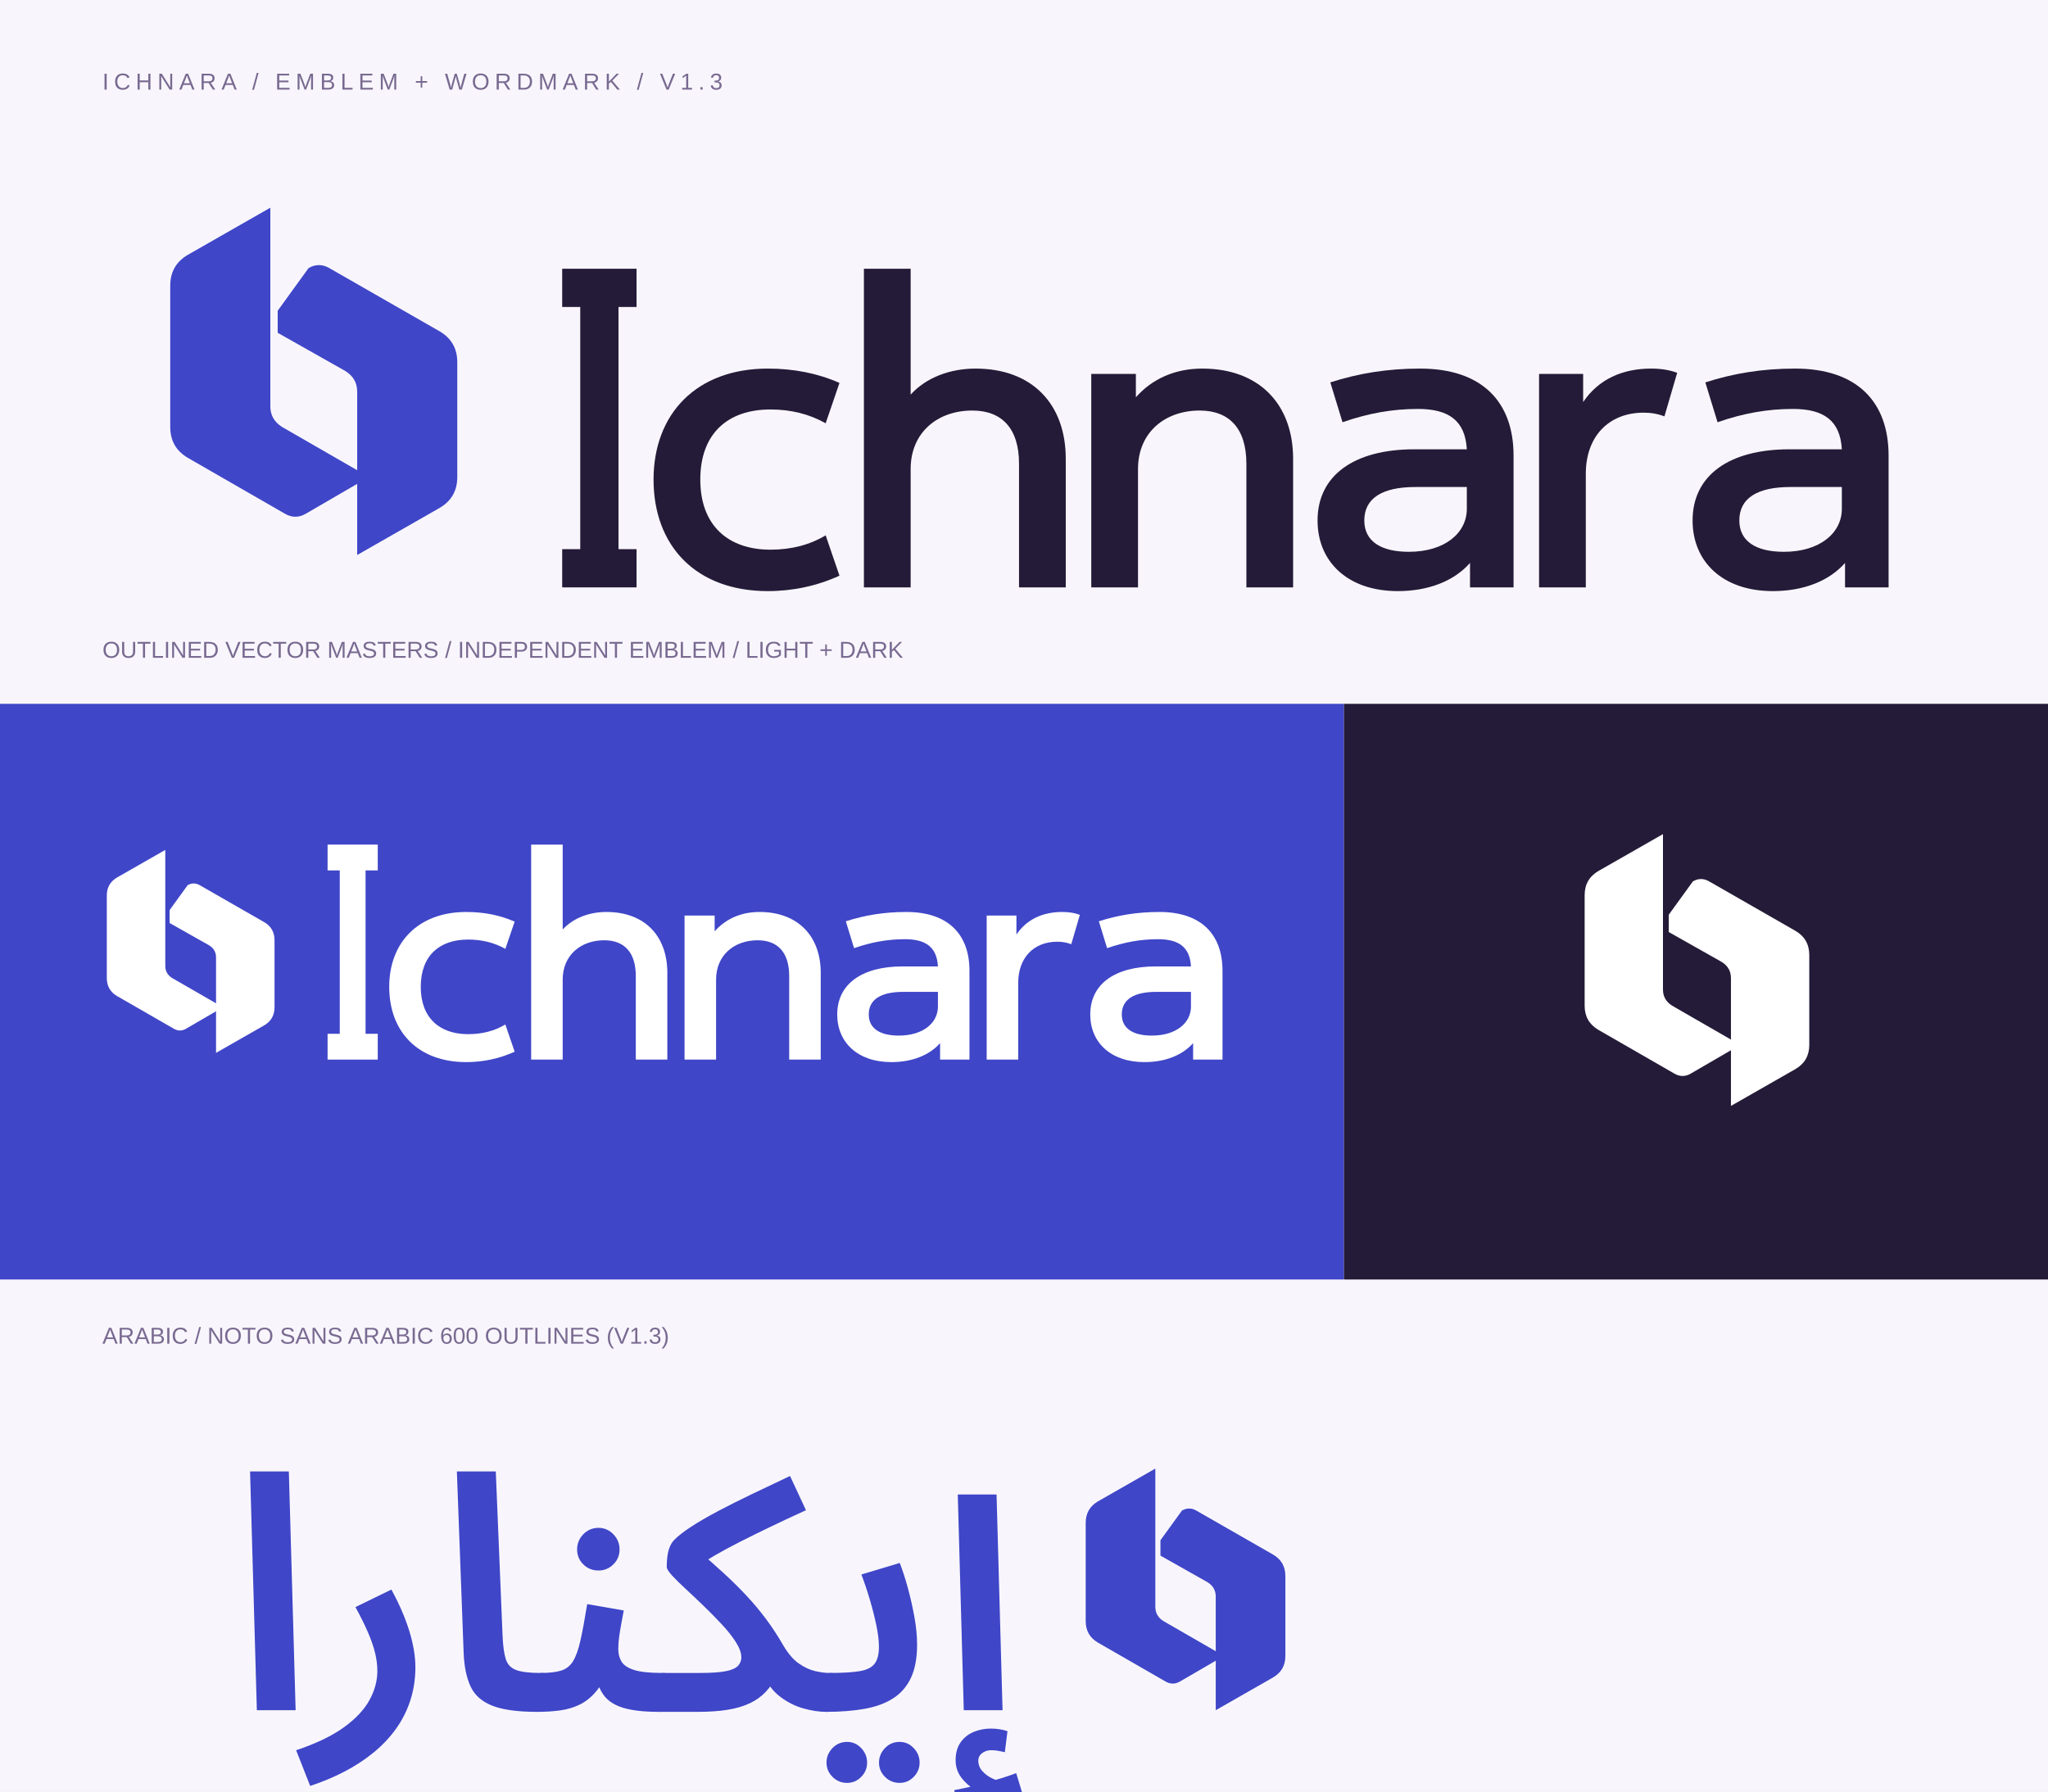
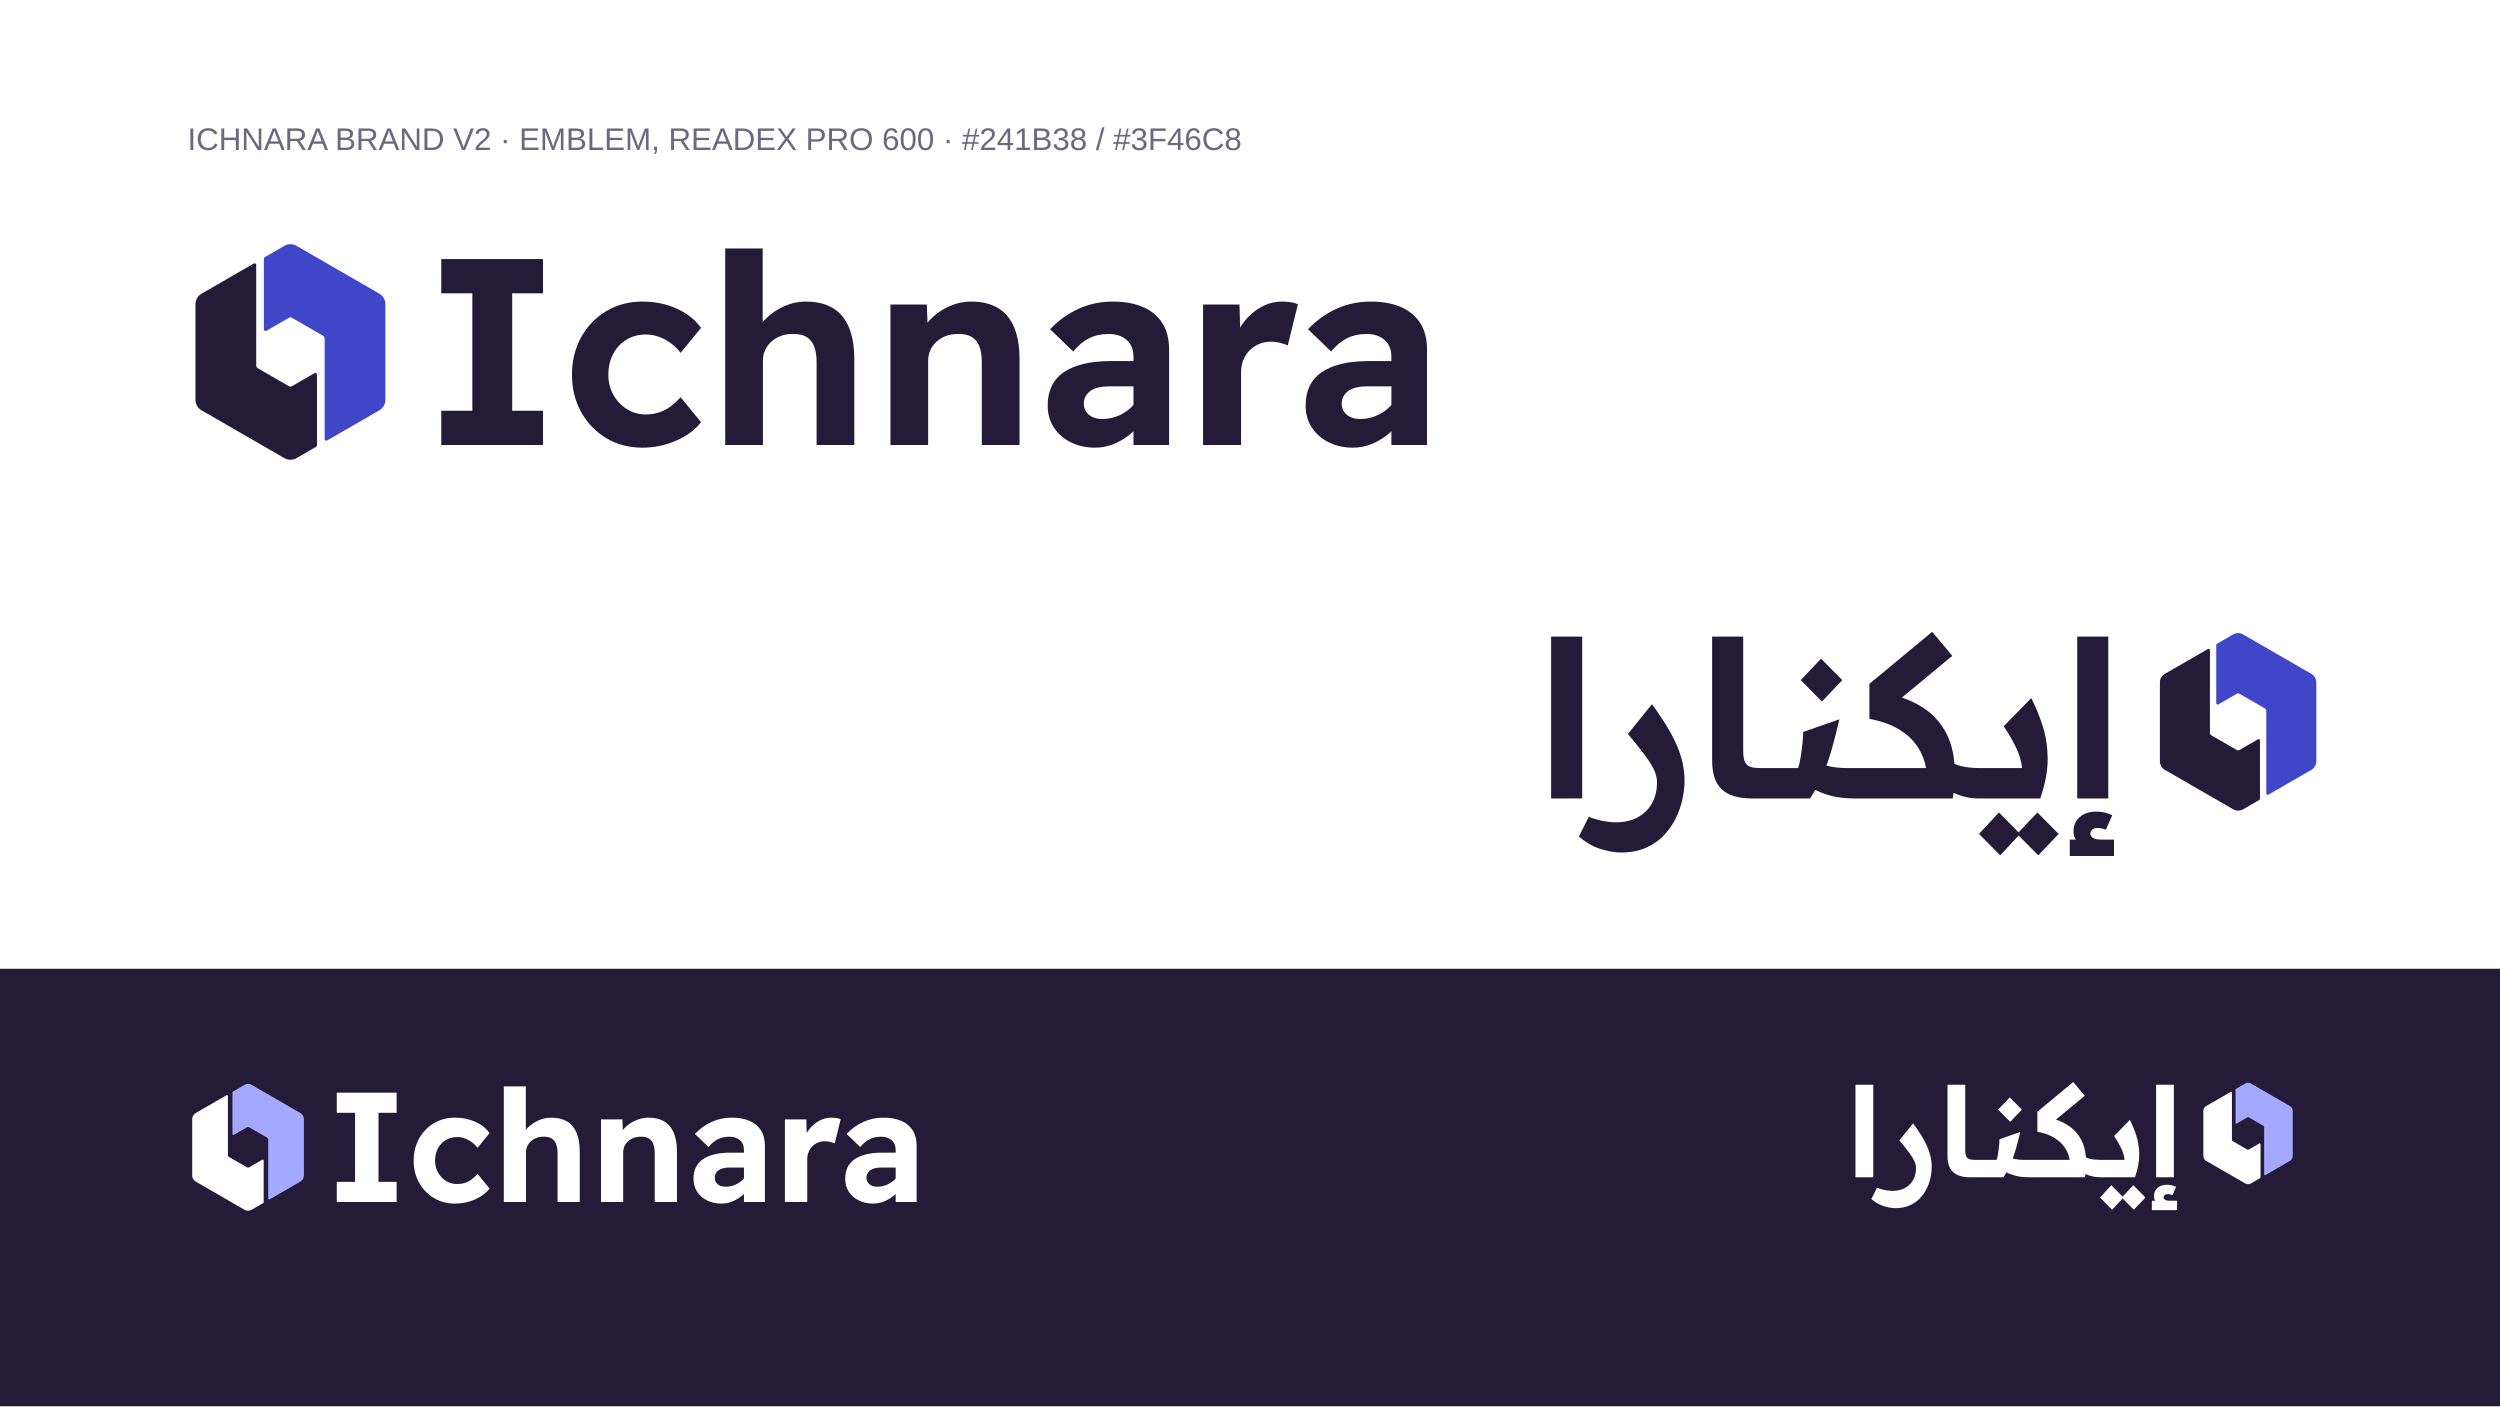
- <svg xmlns="http://www.w3.org/2000/svg" role="img" aria-label="Ichnara emblem and wordmark" width="1600" height="1400" viewBox="0 0 1600 1400">
-   <rect width="1600" height="1400" fill="#F8F6FC" />
-   <text x="80" y="70" fill="#796A91" font-family="Arial" font-size="18" letter-spacing="4">ICHNARA / EMBLEM + WORDMARK / V1.3</text>
-   <g fill="#3F46C8" transform="translate(110 160) scale(1.15)">
-     <path d="M20 55Q20 41 32 34L88 2V137Q88 146 96 151L155 185L112 210Q105 214 98 210L32 172Q20 165 20 151Z" />
-     <path d="M114 43Q121 39 128 43L203 86Q215 93 215 107V185Q215 199 203 206L147 238V127Q147 118 139 113L93 87L93 72Z" />
+ <svg xmlns="http://www.w3.org/2000/svg" viewBox="0 0 1600 900" role="img" aria-label="Ichnara brand overview">
+   <rect width="1600" height="900" fill="#FFFFFF" />
+   <rect y="620" width="1600" height="280" fill="#241B38" />
+   <text x="120" y="96" fill="#6B6880" font-family="Arial" font-size="20">ICHNARA BRAND V2 · EMBLEM, READEX PRO 600 · #241B38 / #3F46C8</text>
+   <g transform="translate(120 150) scale(0.17) translate(30 793)">
+     <g transform="translate(0 -763) scale(3.44)">
+       <path d="M66.47 24.74A1.8 1.8 0 0 0 63.77 23.18L6.6 56.19A13.2 13.2 0 0 0 0 67.62L0 172.38A13.2 13.2 0 0 0 6.6 183.81L97.32 236.19A13.2 13.2 0 0 0 110.52 236.19L132.08 223.74A1.8 1.8 0 0 0 132.98 222.19L132.98 144.74A1.8 1.8 0 0 0 130.28 143.18L105.72 157.36A3.6 3.6 0 0 1 102.12 157.36L68.27 137.81A3.6 3.6 0 0 1 66.47 134.7Z" fill="#241B38" />
+       <path d="M141.38 215.26A1.8 1.8 0 0 0 144.08 216.82L201.25 183.81A13.2 13.2 0 0 0 207.85 172.38L207.85 67.62A13.2 13.2 0 0 0 201.25 56.19L110.52 3.81A13.2 13.2 0 0 0 97.32 3.81L75.77 16.26A1.8 1.8 0 0 0 74.87 17.81L74.87 95.26A1.8 1.8 0 0 0 77.57 96.82L102.12 82.64A3.6 3.6 0 0 1 105.72 82.64L139.58 102.19A3.6 3.6 0 0 1 141.38 105.3Z" fill="#3F46C8" />
+     </g>
+     <path transform="translate(852.35 0)" d="M73 0V-129H190V-571H73V-700H456V-571H340V-129H456V0ZM830 10Q754 10 694.0 -26.0Q634 -62 599.5 -124.5Q565 -187 565 -264Q565 -343 599.5 -405.5Q634 -468 694.0 -504.0Q754 -540 830 -540Q901 -540 959.5 -513.5Q1018 -487 1051 -441L974 -347Q960 -366 939.0 -382.0Q918 -398 893.5 -407.0Q869 -416 843 -416Q802 -416 770.0 -396.5Q738 -377 720.0 -342.5Q702 -308 702 -265Q702 -223 721.0 -189.0Q740 -155 772.0 -135.0Q804 -115 843 -115Q869 -115 892.5 -122.5Q916 -130 936.0 -145.0Q956 -160 974 -180L1051 -86Q1018 -43 957.5 -16.5Q897 10 830 10ZM1142 0V-740H1283V-421L1255 -409Q1265 -445 1294.0 -474.5Q1323 -504 1363.0 -522.0Q1403 -540 1446 -540Q1506 -540 1546.5 -516.0Q1587 -492 1607.5 -443.5Q1628 -395 1628 -323V0H1486V-313Q1486 -349 1476.0 -373.0Q1466 -397 1446.0 -408.0Q1426 -419 1395 -418Q1371 -418 1351.0 -410.5Q1331 -403 1315.5 -389.0Q1300 -375 1292.0 -357.0Q1284 -339 1284 -317V0H1213Q1191 0 1173.0 0.0Q1155 0 1142 0ZM1764 0V-529H1901L1905 -421L1877 -409Q1887 -445 1916.0 -474.5Q1945 -504 1985.0 -522.0Q2025 -540 2068 -540Q2128 -540 2168.5 -516.0Q2209 -492 2229.5 -443.5Q2250 -395 2250 -323V0H2108V-313Q2108 -349 2098.0 -373.0Q2088 -397 2068.0 -408.0Q2048 -419 2017 -418Q1993 -418 1973.0 -410.5Q1953 -403 1937.5 -389.0Q1922 -375 1914.0 -357.0Q1906 -339 1906 -317V0H1835Q1813 0 1795.0 0.0Q1777 0 1764 0ZM2679 0V-331Q2679 -373 2653.5 -395.5Q2628 -418 2585 -418Q2544 -418 2512.0 -402.0Q2480 -386 2452 -352L2365 -436Q2413 -486 2472.5 -513.0Q2532 -540 2602 -540Q2666 -540 2713.5 -520.0Q2761 -500 2787.0 -460.0Q2813 -420 2813 -359V0ZM2534 10Q2484 10 2443.5 -10.0Q2403 -30 2379.5 -65.5Q2356 -101 2356 -149Q2356 -190 2371.0 -221.5Q2386 -253 2415.5 -273.5Q2445 -294 2489.5 -305.0Q2534 -316 2593 -316H2749L2740 -221H2591Q2567 -221 2548.5 -217.0Q2530 -213 2517.5 -204.0Q2505 -195 2498.5 -183.0Q2492 -171 2492 -155Q2492 -138 2501.0 -125.0Q2510 -112 2525.5 -105.0Q2541 -98 2561 -98Q2590 -98 2616.5 -108.0Q2643 -118 2664.0 -136.0Q2685 -154 2697 -177L2724 -106Q2703 -72 2673.0 -46.0Q2643 -20 2608.0 -5.0Q2573 10 2534 10ZM2941 0V-529H3078L3083 -359L3059 -395Q3072 -435 3098.5 -468.0Q3125 -501 3161.5 -520.5Q3198 -540 3238 -540Q3256 -540 3271.5 -537.5Q3287 -535 3298 -530L3260 -375Q3249 -380 3231.5 -384.5Q3214 -389 3196 -389Q3173 -389 3152.5 -380.5Q3132 -372 3116.5 -356.5Q3101 -341 3092.5 -320.0Q3084 -299 3084 -273V0ZM3650 0V-331Q3650 -373 3624.5 -395.5Q3599 -418 3556 -418Q3515 -418 3483.0 -402.0Q3451 -386 3423 -352L3336 -436Q3384 -486 3443.5 -513.0Q3503 -540 3573 -540Q3637 -540 3684.5 -520.0Q3732 -500 3758.0 -460.0Q3784 -420 3784 -359V0ZM3505 10Q3455 10 3414.5 -10.0Q3374 -30 3350.5 -65.5Q3327 -101 3327 -149Q3327 -190 3342.0 -221.5Q3357 -253 3386.5 -273.5Q3416 -294 3460.5 -305.0Q3505 -316 3564 -316H3720L3711 -221H3562Q3538 -221 3519.5 -217.0Q3501 -213 3488.5 -204.0Q3476 -195 3469.5 -183.0Q3463 -171 3463 -155Q3463 -138 3472.0 -125.0Q3481 -112 3496.5 -105.0Q3512 -98 3532 -98Q3561 -98 3587.5 -108.0Q3614 -118 3635.0 -136.0Q3656 -154 3668 -177L3695 -106Q3674 -72 3644.0 -46.0Q3614 -20 3579.0 -5.0Q3544 10 3505 10Z" fill="#241B38" />
  </g>
-   <g fill="#241B38" transform="translate(450 210) scale(.415)">
-     <path d="M-26 0H114V72H80V528H114V600H-26V528H8V72H-26Z" transform="translate(0 0)" />
-     <path d="M350 215L324 291Q278 265 220 265C140 265 88 310 88 397C88 484 141 529 220 529Q279 529 324 502L350 578Q286 607 215 607C80 607 0 522 0 397C0 273 81 188 215 188Q289 188 350 215Z" transform="translate(146 0)" />
-     <path d="M0 0H88V237C117 205 162 188 210 188C317 188 380 255 380 358V600H292V367C292 301 260 267 204 267C139 267 88 308 88 377V600H0Z" transform="translate(542 0)" />
-     <path d="M0 198H84V242C115 207 158 188 209 188C316 188 380 255 380 358V600H292V367C292 301 260 267 204 267C139 267 88 308 88 377V600H0Z" transform="translate(970 0)" />
-     <path d="M24 214C77 197 131 188 193 188C309 188 369 250 369 352V600H287V554C257 588 209 607 151 607C57 607 0 552 0 474C0 389 69 340 182 340H281C278 286 247 264 189 264C141 264 96 272 47 289ZM281 411H184C122 411 88 432 88 474C88 513 119 533 172 533C239 533 281 498 281 452Z" transform="translate(1396 0)" />
-     <path d="M0 198H83V251C112 208 157 188 211 188Q239 188 260 196L236 278Q218 271 197 271C131 271 88 316 88 386V600H0Z" transform="translate(1813 0)" />
-     <path d="M24 214C77 197 131 188 193 188C309 188 369 250 369 352V600H287V554C257 588 209 607 151 607C57 607 0 552 0 474C0 389 69 340 182 340H281C278 286 247 264 189 264C141 264 96 272 47 289ZM281 411H184C122 411 88 432 88 474C88 513 119 533 172 533C239 533 281 498 281 452Z" transform="translate(2102 0)" />
+   <g transform="translate(988.52 400) scale(0.14) translate(30 793)">
+     <g transform="translate(2783 -763) scale(3.44)">
+       <path d="M66.47 24.74A1.8 1.8 0 0 0 63.77 23.18L6.6 56.19A13.2 13.2 0 0 0 0 67.62L0 172.38A13.2 13.2 0 0 0 6.6 183.81L97.32 236.19A13.2 13.2 0 0 0 110.52 236.19L132.08 223.74A1.8 1.8 0 0 0 132.98 222.19L132.98 144.74A1.8 1.8 0 0 0 130.28 143.18L105.72 157.36A3.6 3.6 0 0 1 102.12 157.36L68.27 137.81A3.6 3.6 0 0 1 66.47 134.7Z" fill="#241B38" />
+       <path d="M141.38 215.26A1.8 1.8 0 0 0 144.08 216.82L201.25 183.81A13.2 13.2 0 0 0 207.85 172.38L207.85 67.62A13.2 13.2 0 0 0 201.25 56.19L110.52 3.81A13.2 13.2 0 0 0 97.32 3.81L75.77 16.26A1.8 1.8 0 0 0 74.87 17.81L74.87 95.26A1.8 1.8 0 0 0 77.57 96.82L102.12 82.64A3.6 3.6 0 0 1 105.72 82.64L139.58 102.19A3.6 3.6 0 0 1 141.38 105.3Z" fill="#3F46C8" />
+     </g>
+     <path transform="translate(-73 0)" d="M73 -740H215V0H73ZM393 247Q349 247 297.5 230.5Q246 214 200 174L245 84Q279 97 310.5 103.0Q342 109 368 109Q426 109 468.0 86.5Q510 64 533.5 23.0Q557 -18 557 -74Q557 -100 545.0 -127.5Q533 -155 504.0 -194.5Q475 -234 424 -295L534 -431Q587 -359 620.0 -299.0Q653 -239 668.0 -186.5Q683 -134 683 -81Q683 -42 673.5 2.5Q664 47 643.0 90.0Q622 133 588.5 168.5Q555 204 506.0 225.5Q457 247 393 247ZM994 0Q943 0 908.0 -11.0Q873 -22 851.0 -44.0Q829 -66 819.0 -98.5Q809 -131 809 -174V-740H951V-221Q951 -199 954.0 -183.0Q957 -167 965.5 -157.0Q974 -147 989.5 -143.0Q1005 -139 1030 -139H1069V0ZM1069 0V-139H1202Q1208 -155 1213.0 -185.0Q1218 -215 1221.5 -247.5Q1225 -280 1225 -304L1391 -362Q1374 -290 1357.0 -229.0Q1340 -168 1316.5 -112.5Q1293 -57 1257 0ZM1461 0Q1397 0 1351.5 -12.5Q1306 -25 1274.5 -42.5Q1243 -60 1219 -76L1294 -165Q1310 -156 1330.0 -150.5Q1350 -145 1374.5 -142.0Q1399 -139 1425 -139H1464V0ZM1069 -139H1079V0H1069Q1039 0 1039 -70Q1039 -139 1069 -139ZM1311 -443 1214 -541 1307 -639 1404 -541ZM1877 -186Q1908 -157 1946.5 -148.0Q1985 -139 2029 -139V0Q1971 0 1916.5 -24.0Q1862 -48 1828 -103ZM1528 -524 1815 -762 1907 -652 1622 -416 1643 -472Q1762 -438 1826.5 -371.5Q1891 -305 1909.5 -211.0Q1928 -117 1909 0H1464V-139H1787Q1778 -191 1748.5 -236.0Q1719 -281 1665.5 -314.5Q1612 -348 1528 -364ZM1464 -139H1474V0H1464Q1434 0 1434 -70Q1434 -139 1464 -139ZM2029 0V-139H2226Q2221 -185 2198.5 -232.5Q2176 -280 2142 -330L2268 -459Q2298 -400 2320.0 -332.0Q2342 -264 2343.0 -182.5Q2344 -101 2309 0ZM2029 -139H2039V0H2029Q1999 0 1999 -70Q1999 -139 2029 -139ZM2126 260 2029 162 2120 64 2217 162ZM2300 260 2203 162 2296 64 2393 162ZM2478 -740H2620V0H2478ZM2444 263V188H2471Q2467 182 2464.0 172.0Q2461 162 2461 151Q2461 110 2489.5 85.0Q2518 60 2566 60Q2586 60 2604.5 64.5Q2623 69 2638 77L2609 143Q2600 139 2591.0 137.0Q2582 135 2573 135Q2555 135 2546.5 142.5Q2538 150 2538 161Q2538 167 2542.5 173.5Q2547 180 2558.0 184.0Q2569 188 2589 188H2646V263Z" fill="#241B38" />
  </g>
-   <rect y="550" width="1050" height="450" fill="#3F46C8" />
-   <g fill="white" transform="translate(70 660) scale(.28)">
-     <g transform="translate(0 10) scale(2.4)">
-       <path d="M20 55Q20 41 32 34L88 2V137Q88 146 96 151L155 185L112 210Q105 214 98 210L32 172Q20 165 20 151Z" />
-       <path d="M114 43Q121 39 128 43L203 86Q215 93 215 107V185Q215 199 203 206L147 238V127Q147 118 139 113L93 87L93 72Z" />
+   <g transform="translate(120 690) scale(0.1) translate(30 793)">
+     <g transform="translate(0 -763) scale(3.44)">
+       <path d="M66.47 24.74A1.8 1.8 0 0 0 63.77 23.18L6.6 56.19A13.2 13.2 0 0 0 0 67.62L0 172.38A13.2 13.2 0 0 0 6.6 183.81L97.32 236.19A13.2 13.2 0 0 0 110.52 236.19L132.08 223.74A1.8 1.8 0 0 0 132.98 222.19L132.98 144.74A1.8 1.8 0 0 0 130.28 143.18L105.72 157.36A3.6 3.6 0 0 1 102.12 157.36L68.27 137.81A3.6 3.6 0 0 1 66.47 134.7Z" fill="#FFFFFF" />
+       <path d="M141.38 215.26A1.8 1.8 0 0 0 144.08 216.82L201.25 183.81A13.2 13.2 0 0 0 207.85 172.38L207.85 67.62A13.2 13.2 0 0 0 201.25 56.19L110.52 3.81A13.2 13.2 0 0 0 97.32 3.81L75.77 16.26A1.8 1.8 0 0 0 74.87 17.81L74.87 95.26A1.8 1.8 0 0 0 77.57 96.82L102.12 82.64A3.6 3.6 0 0 1 105.72 82.64L139.58 102.19A3.6 3.6 0 0 1 141.38 105.3Z" fill="#A4A9FF" />
    </g>
-     <g transform="translate(690 0)">
-       <path d="M-26 0H114V72H80V528H114V600H-26V528H8V72H-26Z" transform="translate(0 0)" />
-       <path d="M350 215L324 291Q278 265 220 265C140 265 88 310 88 397C88 484 141 529 220 529Q279 529 324 502L350 578Q286 607 215 607C80 607 0 522 0 397C0 273 81 188 215 188Q289 188 350 215Z" transform="translate(146 0)" />
-       <path d="M0 0H88V237C117 205 162 188 210 188C317 188 380 255 380 358V600H292V367C292 301 260 267 204 267C139 267 88 308 88 377V600H0Z" transform="translate(542 0)" />
-       <path d="M0 198H84V242C115 207 158 188 209 188C316 188 380 255 380 358V600H292V367C292 301 260 267 204 267C139 267 88 308 88 377V600H0Z" transform="translate(970 0)" />
-       <path d="M24 214C77 197 131 188 193 188C309 188 369 250 369 352V600H287V554C257 588 209 607 151 607C57 607 0 552 0 474C0 389 69 340 182 340H281C278 286 247 264 189 264C141 264 96 272 47 289ZM281 411H184C122 411 88 432 88 474C88 513 119 533 172 533C239 533 281 498 281 452Z" transform="translate(1396 0)" />
-       <path d="M0 198H83V251C112 208 157 188 211 188Q239 188 260 196L236 278Q218 271 197 271C131 271 88 316 88 386V600H0Z" transform="translate(1813 0)" />
-       <path d="M24 214C77 197 131 188 193 188C309 188 369 250 369 352V600H287V554C257 588 209 607 151 607C57 607 0 552 0 474C0 389 69 340 182 340H281C278 286 247 264 189 264C141 264 96 272 47 289ZM281 411H184C122 411 88 432 88 474C88 513 119 533 172 533C239 533 281 498 281 452Z" transform="translate(2102 0)" />
+     <path transform="translate(852.35 0)" d="M73 0V-129H190V-571H73V-700H456V-571H340V-129H456V0ZM830 10Q754 10 694.0 -26.0Q634 -62 599.5 -124.5Q565 -187 565 -264Q565 -343 599.5 -405.5Q634 -468 694.0 -504.0Q754 -540 830 -540Q901 -540 959.5 -513.5Q1018 -487 1051 -441L974 -347Q960 -366 939.0 -382.0Q918 -398 893.5 -407.0Q869 -416 843 -416Q802 -416 770.0 -396.5Q738 -377 720.0 -342.5Q702 -308 702 -265Q702 -223 721.0 -189.0Q740 -155 772.0 -135.0Q804 -115 843 -115Q869 -115 892.5 -122.5Q916 -130 936.0 -145.0Q956 -160 974 -180L1051 -86Q1018 -43 957.5 -16.5Q897 10 830 10ZM1142 0V-740H1283V-421L1255 -409Q1265 -445 1294.0 -474.5Q1323 -504 1363.0 -522.0Q1403 -540 1446 -540Q1506 -540 1546.5 -516.0Q1587 -492 1607.5 -443.5Q1628 -395 1628 -323V0H1486V-313Q1486 -349 1476.0 -373.0Q1466 -397 1446.0 -408.0Q1426 -419 1395 -418Q1371 -418 1351.0 -410.5Q1331 -403 1315.5 -389.0Q1300 -375 1292.0 -357.0Q1284 -339 1284 -317V0H1213Q1191 0 1173.0 0.0Q1155 0 1142 0ZM1764 0V-529H1901L1905 -421L1877 -409Q1887 -445 1916.0 -474.5Q1945 -504 1985.0 -522.0Q2025 -540 2068 -540Q2128 -540 2168.5 -516.0Q2209 -492 2229.5 -443.5Q2250 -395 2250 -323V0H2108V-313Q2108 -349 2098.0 -373.0Q2088 -397 2068.0 -408.0Q2048 -419 2017 -418Q1993 -418 1973.0 -410.5Q1953 -403 1937.5 -389.0Q1922 -375 1914.0 -357.0Q1906 -339 1906 -317V0H1835Q1813 0 1795.0 0.0Q1777 0 1764 0ZM2679 0V-331Q2679 -373 2653.5 -395.5Q2628 -418 2585 -418Q2544 -418 2512.0 -402.0Q2480 -386 2452 -352L2365 -436Q2413 -486 2472.5 -513.0Q2532 -540 2602 -540Q2666 -540 2713.5 -520.0Q2761 -500 2787.0 -460.0Q2813 -420 2813 -359V0ZM2534 10Q2484 10 2443.5 -10.0Q2403 -30 2379.5 -65.5Q2356 -101 2356 -149Q2356 -190 2371.0 -221.5Q2386 -253 2415.5 -273.5Q2445 -294 2489.5 -305.0Q2534 -316 2593 -316H2749L2740 -221H2591Q2567 -221 2548.5 -217.0Q2530 -213 2517.5 -204.0Q2505 -195 2498.5 -183.0Q2492 -171 2492 -155Q2492 -138 2501.0 -125.0Q2510 -112 2525.5 -105.0Q2541 -98 2561 -98Q2590 -98 2616.5 -108.0Q2643 -118 2664.0 -136.0Q2685 -154 2697 -177L2724 -106Q2703 -72 2673.0 -46.0Q2643 -20 2608.0 -5.0Q2573 10 2534 10ZM2941 0V-529H3078L3083 -359L3059 -395Q3072 -435 3098.5 -468.0Q3125 -501 3161.5 -520.5Q3198 -540 3238 -540Q3256 -540 3271.5 -537.5Q3287 -535 3298 -530L3260 -375Q3249 -380 3231.5 -384.5Q3214 -389 3196 -389Q3173 -389 3152.5 -380.5Q3132 -372 3116.5 -356.5Q3101 -341 3092.5 -320.0Q3084 -299 3084 -273V0ZM3650 0V-331Q3650 -373 3624.5 -395.5Q3599 -418 3556 -418Q3515 -418 3483.0 -402.0Q3451 -386 3423 -352L3336 -436Q3384 -486 3443.5 -513.0Q3503 -540 3573 -540Q3637 -540 3684.5 -520.0Q3732 -500 3758.0 -460.0Q3784 -420 3784 -359V0ZM3505 10Q3455 10 3414.5 -10.0Q3374 -30 3350.5 -65.5Q3327 -101 3327 -149Q3327 -190 3342.0 -221.5Q3357 -253 3386.5 -273.5Q3416 -294 3460.5 -305.0Q3505 -316 3564 -316H3720L3711 -221H3562Q3538 -221 3519.5 -217.0Q3501 -213 3488.5 -204.0Q3476 -195 3469.5 -183.0Q3463 -171 3463 -155Q3463 -138 3472.0 -125.0Q3481 -112 3496.5 -105.0Q3512 -98 3532 -98Q3561 -98 3587.5 -108.0Q3614 -118 3635.0 -136.0Q3656 -154 3668 -177L3695 -106Q3674 -72 3644.0 -46.0Q3614 -20 3579.0 -5.0Q3544 10 3505 10Z" fill="#FFFFFF" />
+   </g>
+   <g transform="translate(1185.11 690) scale(0.08) translate(30 793)">
+     <g transform="translate(2783 -763) scale(3.44)">
+       <path d="M66.47 24.74A1.8 1.8 0 0 0 63.77 23.18L6.6 56.19A13.2 13.2 0 0 0 0 67.62L0 172.38A13.2 13.2 0 0 0 6.6 183.81L97.32 236.19A13.2 13.2 0 0 0 110.52 236.19L132.08 223.74A1.8 1.8 0 0 0 132.98 222.19L132.98 144.74A1.8 1.8 0 0 0 130.28 143.18L105.72 157.36A3.6 3.6 0 0 1 102.12 157.36L68.27 137.81A3.6 3.6 0 0 1 66.47 134.7Z" fill="#FFFFFF" />
+       <path d="M141.38 215.26A1.8 1.8 0 0 0 144.08 216.82L201.25 183.81A13.2 13.2 0 0 0 207.85 172.38L207.85 67.62A13.2 13.2 0 0 0 201.25 56.19L110.52 3.81A13.2 13.2 0 0 0 97.32 3.81L75.77 16.26A1.8 1.8 0 0 0 74.87 17.81L74.87 95.26A1.8 1.8 0 0 0 77.57 96.82L102.12 82.64A3.6 3.6 0 0 1 105.72 82.64L139.58 102.19A3.6 3.6 0 0 1 141.38 105.3Z" fill="#A4A9FF" />
    </g>
-   </g>
-   <rect x="1050" y="550" width="550" height="450" fill="#241B38" />
-   <g fill="white" transform="translate(1220 650) scale(.9)">
-     <path d="M20 55Q20 41 32 34L88 2V137Q88 146 96 151L155 185L112 210Q105 214 98 210L32 172Q20 165 20 151Z" />
-     <path d="M114 43Q121 39 128 43L203 86Q215 93 215 107V185Q215 199 203 206L147 238V127Q147 118 139 113L93 87L93 72Z" />
-   </g>
-   <text x="80" y="514" fill="#796A91" font-family="Arial" font-size="18">OUTLINED VECTOR MASTERS / INDEPENDENT EMBLEM / LIGHT + DARK</text>
-   <rect y="1000" width="1600" height="320" fill="#F8F6FC" />
-   <text x="80" y="1050" fill="#796A91" font-family="Arial" font-size="18">ARABIC / NOTO SANS ARABIC 600 OUTLINES (V1.3)</text>
-   <g fill="#3F46C8" transform="translate(150 1070) scale(.80)">
-     <g transform="matrix(0.3216 0 0 -0.3216 36.1505 333)">
-       <path d="M84.524 0.0 63.901 725.214H181.657L202.28 0.0Z" />
-       <path d="M246.476 -230.0 203.77 -121.605Q295.426 -90.851 349.303 -51.647Q403.18 -12.442 426.795 31.197Q450.409 74.837 450.409 118.837Q450.409 146.837 443.163 175.64Q435.918 204.443 421.229 238.066Q406.541 271.689 383.901 313.214L493.034 366.411Q529.165 300.165 547.534 240.296Q565.903 180.427 565.903 130.82Q565.903 76.542 550.387 29.28Q534.87 -17.982 506.354 -57.482Q477.838 -96.982 438.026 -129.343Q398.215 -161.704 349.682 -186.868Q301.149 -212.032 246.476 -230.0Z" />
-       <path d="M935.197 -5.0Q847.099 -5.0 799.615 13.623Q752.131 32.246 733.639 71.803Q715.147 111.361 712.524 172.607L691.901 725.214H810.034L830.657 226.411Q832.657 179.28 840.468 154.96Q848.28 130.641 872.288 121.887Q896.296 113.132 945.197 113.132Q976.788 113.132 990.649 96.649Q1004.51 80.165 1004.51 56.066Q1004.51 30.722 986.149 12.861Q967.788 -5.0 935.197 -5.0Z" />
-       <path d="M1122.076 424.295Q1094.722 424.295 1075.861 442.844Q1057.0 461.393 1057.0 488.246Q1057.0 515.099 1075.888 534.459Q1094.775 553.82 1122.129 553.82Q1148.181 553.82 1167.042 534.459Q1185.903 515.099 1185.903 488.246Q1185.903 461.393 1167.015 442.844Q1148.128 424.295 1122.076 424.295Z" />
-       <path d="M936 -5 946.0 113.132Q985.508 113.132 1008.574 120.321Q1031.639 127.51 1044.762 149.01Q1057.885 170.51 1067.197 212.132Q1076.508 253.755 1087.639 322.247L1198.657 302.887Q1195.903 286.755 1191.837 266.001Q1187.772 245.247 1184.895 224.37Q1182.018 203.493 1182.018 186.247Q1182.018 163.755 1191.952 147.444Q1201.887 131.132 1230.329 122.132Q1258.772 113.132 1314.542 113.132Q1346.132 113.132 1359.682 96.649Q1373.231 80.165 1373.231 56.066Q1373.231 30.722 1355.182 12.861Q1337.132 -5.0 1304.542 -5.0Q1237.05 -5.0 1196.312 7.434Q1155.574 19.869 1136.082 48.041Q1116.591 76.214 1110.591 122.673L1151.804 121.919Q1134.558 79.951 1112.632 54.656Q1090.705 29.361 1063.722 16.492Q1036.738 3.623 1004.934 -0.689Q973.131 -5.0 936 -5Z" />
-       <path d="M1305 -5 1315.0 113.132H1431.247Q1484.345 113.132 1510.951 119.018Q1537.557 124.903 1546.63 135.853Q1555.704 146.804 1555.704 160.312Q1555.704 180.574 1539.261 206.459Q1522.819 232.345 1496.999 260.041Q1471.18 287.738 1442.483 315.557Q1413.786 343.377 1387.967 367.131Q1362.147 390.885 1345.705 408.762Q1329.262 426.639 1329.262 434.639Q1329.262 457.738 1332.074 473.295Q1334.885 488.853 1340.008 499.607Q1345.131 510.361 1352.131 517.361Q1370.262 535.869 1404.639 558.123Q1439.016 580.377 1485.328 604.877Q1531.639 629.377 1587.377 656.123Q1643.115 682.869 1703.591 711.361L1751.919 607.458Q1692.705 580.343 1642.525 556.22Q1592.345 532.097 1550.148 510.655Q1507.951 489.212 1473.435 469.138Q1438.919 449.065 1411.28 430.049L1419.772 488.968Q1463.526 451.591 1500.411 417.837Q1537.296 384.082 1569.558 349.763Q1601.82 315.443 1630.017 277.804Q1658.214 240.165 1683.968 195.395Q1705.591 158.887 1730.787 141.51Q1755.984 124.132 1780.369 118.632Q1804.754 113.132 1822.377 113.132Q1853.968 113.132 1867.828 96.649Q1881.689 80.165 1881.689 56.066Q1881.689 30.722 1863.328 12.861Q1844.968 -5.0 1812.377 -5.0Q1781.639 -5.0 1744.205 5.369Q1706.77 15.738 1673.016 41.361Q1639.262 66.984 1620.0 114.246L1664.951 107.23Q1649.951 77.115 1629.828 55.746Q1609.705 34.377 1580.951 20.877Q1552.197 7.377 1513.558 1.189Q1474.919 -5.0 1423.51 -5.0Z" />
-       <path d="M2036.276 -220.788Q2010.23 -220.788 1991.992 -202.55Q1973.754 -184.312 1973.754 -159.15Q1973.754 -133.989 1991.867 -115.117Q2009.981 -96.246 2036.214 -96.246Q2061.197 -96.246 2079.124 -115.117Q2097.05 -133.989 2097.05 -159.15Q2097.05 -184.312 2079.066 -202.55Q2061.082 -220.788 2036.276 -220.788ZM1876.849 -220.788Q1850.803 -220.788 1832.565 -202.55Q1814.327 -184.312 1814.327 -159.15Q1814.327 -133.989 1832.44 -115.117Q1850.553 -96.246 1876.786 -96.246Q1901.77 -96.246 1919.697 -115.117Q1937.623 -133.989 1937.623 -159.15Q1937.623 -184.312 1919.639 -202.55Q1901.655 -220.788 1876.849 -220.788Z" />
-       <path d="M1813 -5 1823.0 113.132Q1882.623 113.132 1915.0 118.567Q1947.377 124.001 1960.443 141.255Q1973.508 158.51 1973.508 192.903Q1973.508 219.772 1965.82 257.075Q1958.131 294.378 1946.066 335.247Q1934.0 376.116 1920.246 412.247L2036.755 447.231Q2049.755 413.985 2061.567 370.493Q2073.378 327.001 2081.378 282.329Q2089.378 237.657 2089.378 198.935Q2089.378 137.722 2070.583 98.049Q2051.788 58.377 2016.247 35.754Q1980.705 13.131 1929.287 4.066Q1877.869 -5.0 1813 -5Z" />
-       <path d="M2217.115 -306.738 2202.0 -242.77Q2233.607 -236.77 2250.541 -232.77Q2267.476 -228.77 2287.476 -223.77L2279.361 -247.262Q2253.361 -238.639 2229.861 -212.328Q2206.361 -186.016 2206.361 -152.393Q2206.361 -118.655 2221.795 -97.221Q2237.23 -75.786 2261.664 -65.786Q2286.099 -55.786 2313.099 -55.786Q2326.591 -55.786 2339.714 -57.786Q2352.837 -59.786 2363.837 -63.786L2355.837 -127.492Q2345.837 -125.492 2336.214 -123.492Q2326.591 -121.492 2314.968 -121.492Q2298.197 -121.492 2286.755 -130.369Q2275.312 -139.246 2275.312 -153.131Q2275.312 -171.639 2287.878 -185.393Q2300.443 -199.147 2317.32 -207.024Q2334.197 -214.901 2345.197 -215.524L2295.476 -220.77Q2322.476 -213.77 2346.287 -206.27Q2370.099 -198.77 2390.345 -191.147L2408.837 -252.115Q2384.214 -261.115 2351.091 -271.426Q2317.968 -281.738 2283.41 -290.738Q2248.853 -299.738 2217.115 -306.738Z" />
-       <path d="M2231.147 0.0 2212.901 655.214H2330.657L2348.903 0.0Z" />
-     </g>
-     <g transform="translate(852.75 95) scale(1.0)">
-       <path d="M20 55Q20 41 32 34L88 2V137Q88 146 96 151L155 185L112 210Q105 214 98 210L32 172Q20 165 20 151Z" />
-       <path d="M114 43Q121 39 128 43L203 86Q215 93 215 107V185Q215 199 203 206L147 238V127Q147 118 139 113L93 87L93 72Z" />
-     </g>
+     <path transform="translate(-73 0)" d="M73 -740H215V0H73ZM393 247Q349 247 297.5 230.5Q246 214 200 174L245 84Q279 97 310.5 103.0Q342 109 368 109Q426 109 468.0 86.5Q510 64 533.5 23.0Q557 -18 557 -74Q557 -100 545.0 -127.5Q533 -155 504.0 -194.5Q475 -234 424 -295L534 -431Q587 -359 620.0 -299.0Q653 -239 668.0 -186.5Q683 -134 683 -81Q683 -42 673.5 2.5Q664 47 643.0 90.0Q622 133 588.5 168.5Q555 204 506.0 225.5Q457 247 393 247ZM994 0Q943 0 908.0 -11.0Q873 -22 851.0 -44.0Q829 -66 819.0 -98.5Q809 -131 809 -174V-740H951V-221Q951 -199 954.0 -183.0Q957 -167 965.5 -157.0Q974 -147 989.5 -143.0Q1005 -139 1030 -139H1069V0ZM1069 0V-139H1202Q1208 -155 1213.0 -185.0Q1218 -215 1221.5 -247.5Q1225 -280 1225 -304L1391 -362Q1374 -290 1357.0 -229.0Q1340 -168 1316.5 -112.5Q1293 -57 1257 0ZM1461 0Q1397 0 1351.5 -12.5Q1306 -25 1274.5 -42.5Q1243 -60 1219 -76L1294 -165Q1310 -156 1330.0 -150.5Q1350 -145 1374.5 -142.0Q1399 -139 1425 -139H1464V0ZM1069 -139H1079V0H1069Q1039 0 1039 -70Q1039 -139 1069 -139ZM1311 -443 1214 -541 1307 -639 1404 -541ZM1877 -186Q1908 -157 1946.5 -148.0Q1985 -139 2029 -139V0Q1971 0 1916.5 -24.0Q1862 -48 1828 -103ZM1528 -524 1815 -762 1907 -652 1622 -416 1643 -472Q1762 -438 1826.5 -371.5Q1891 -305 1909.5 -211.0Q1928 -117 1909 0H1464V-139H1787Q1778 -191 1748.5 -236.0Q1719 -281 1665.5 -314.5Q1612 -348 1528 -364ZM1464 -139H1474V0H1464Q1434 0 1434 -70Q1434 -139 1464 -139ZM2029 0V-139H2226Q2221 -185 2198.5 -232.5Q2176 -280 2142 -330L2268 -459Q2298 -400 2320.0 -332.0Q2342 -264 2343.0 -182.5Q2344 -101 2309 0ZM2029 -139H2039V0H2029Q1999 0 1999 -70Q1999 -139 2029 -139ZM2126 260 2029 162 2120 64 2217 162ZM2300 260 2203 162 2296 64 2393 162ZM2478 -740H2620V0H2478ZM2444 263V188H2471Q2467 182 2464.0 172.0Q2461 162 2461 151Q2461 110 2489.5 85.0Q2518 60 2566 60Q2586 60 2604.5 64.5Q2623 69 2638 77L2609 143Q2600 139 2591.0 137.0Q2582 135 2573 135Q2555 135 2546.5 142.5Q2538 150 2538 161Q2538 167 2542.5 173.5Q2547 180 2558.0 184.0Q2569 188 2589 188H2646V263Z" fill="#FFFFFF" />
  </g>
</svg>
